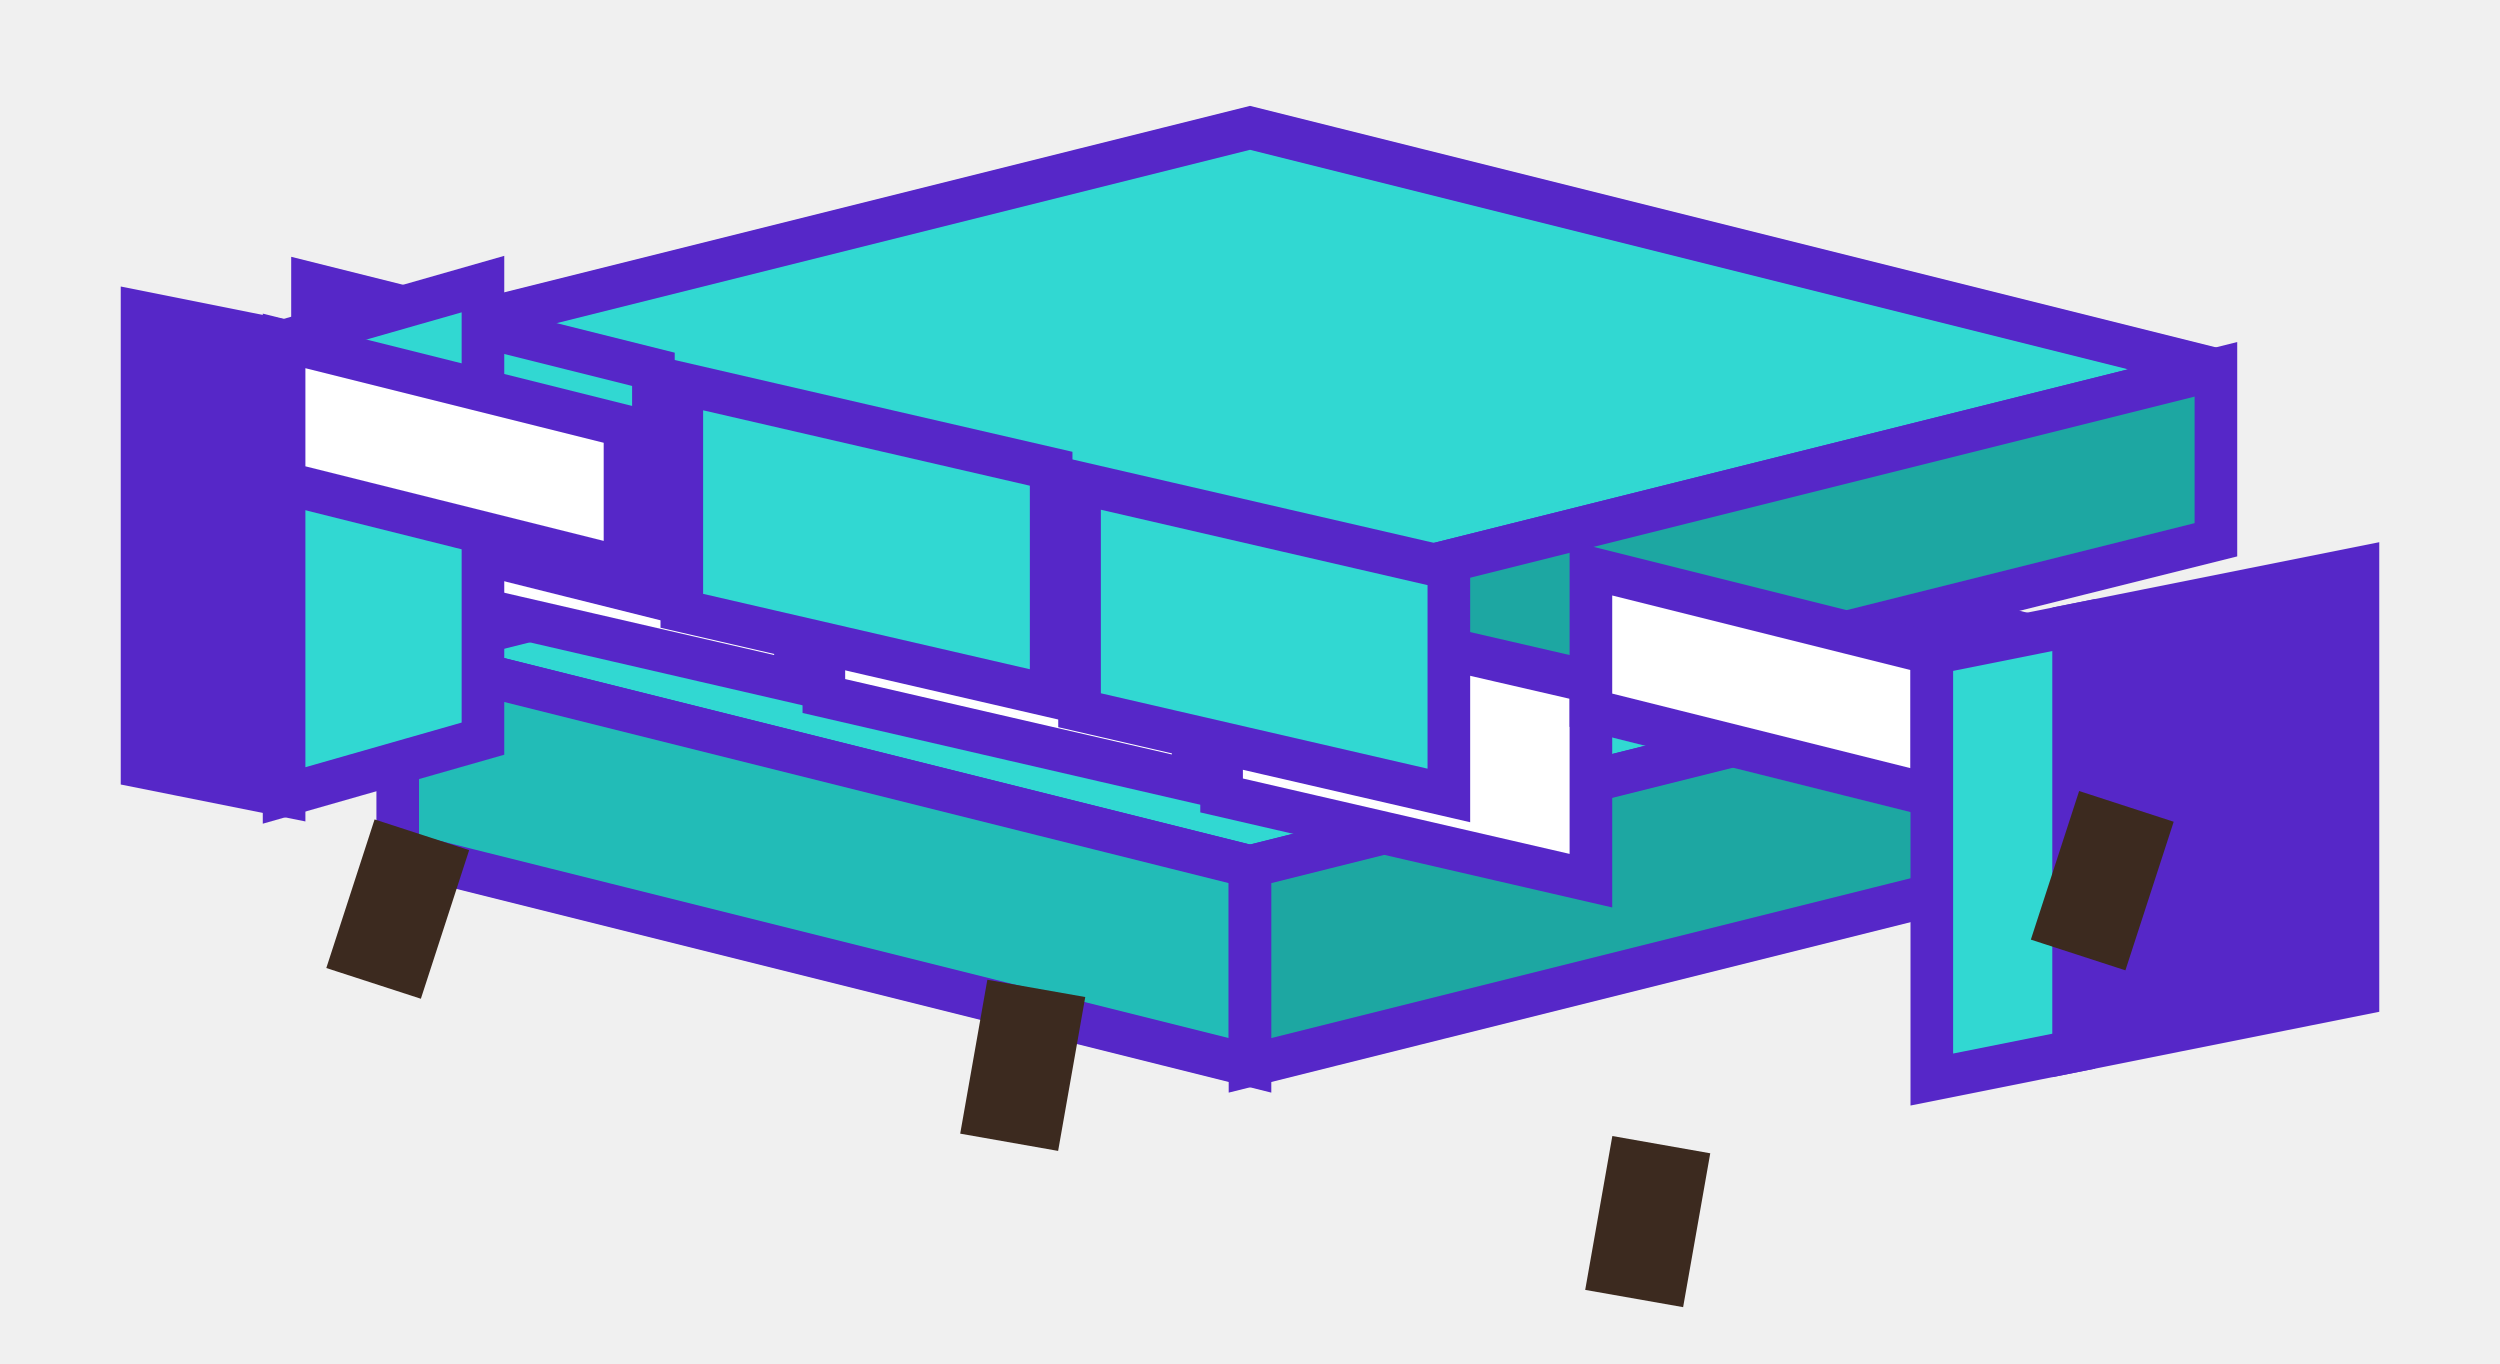
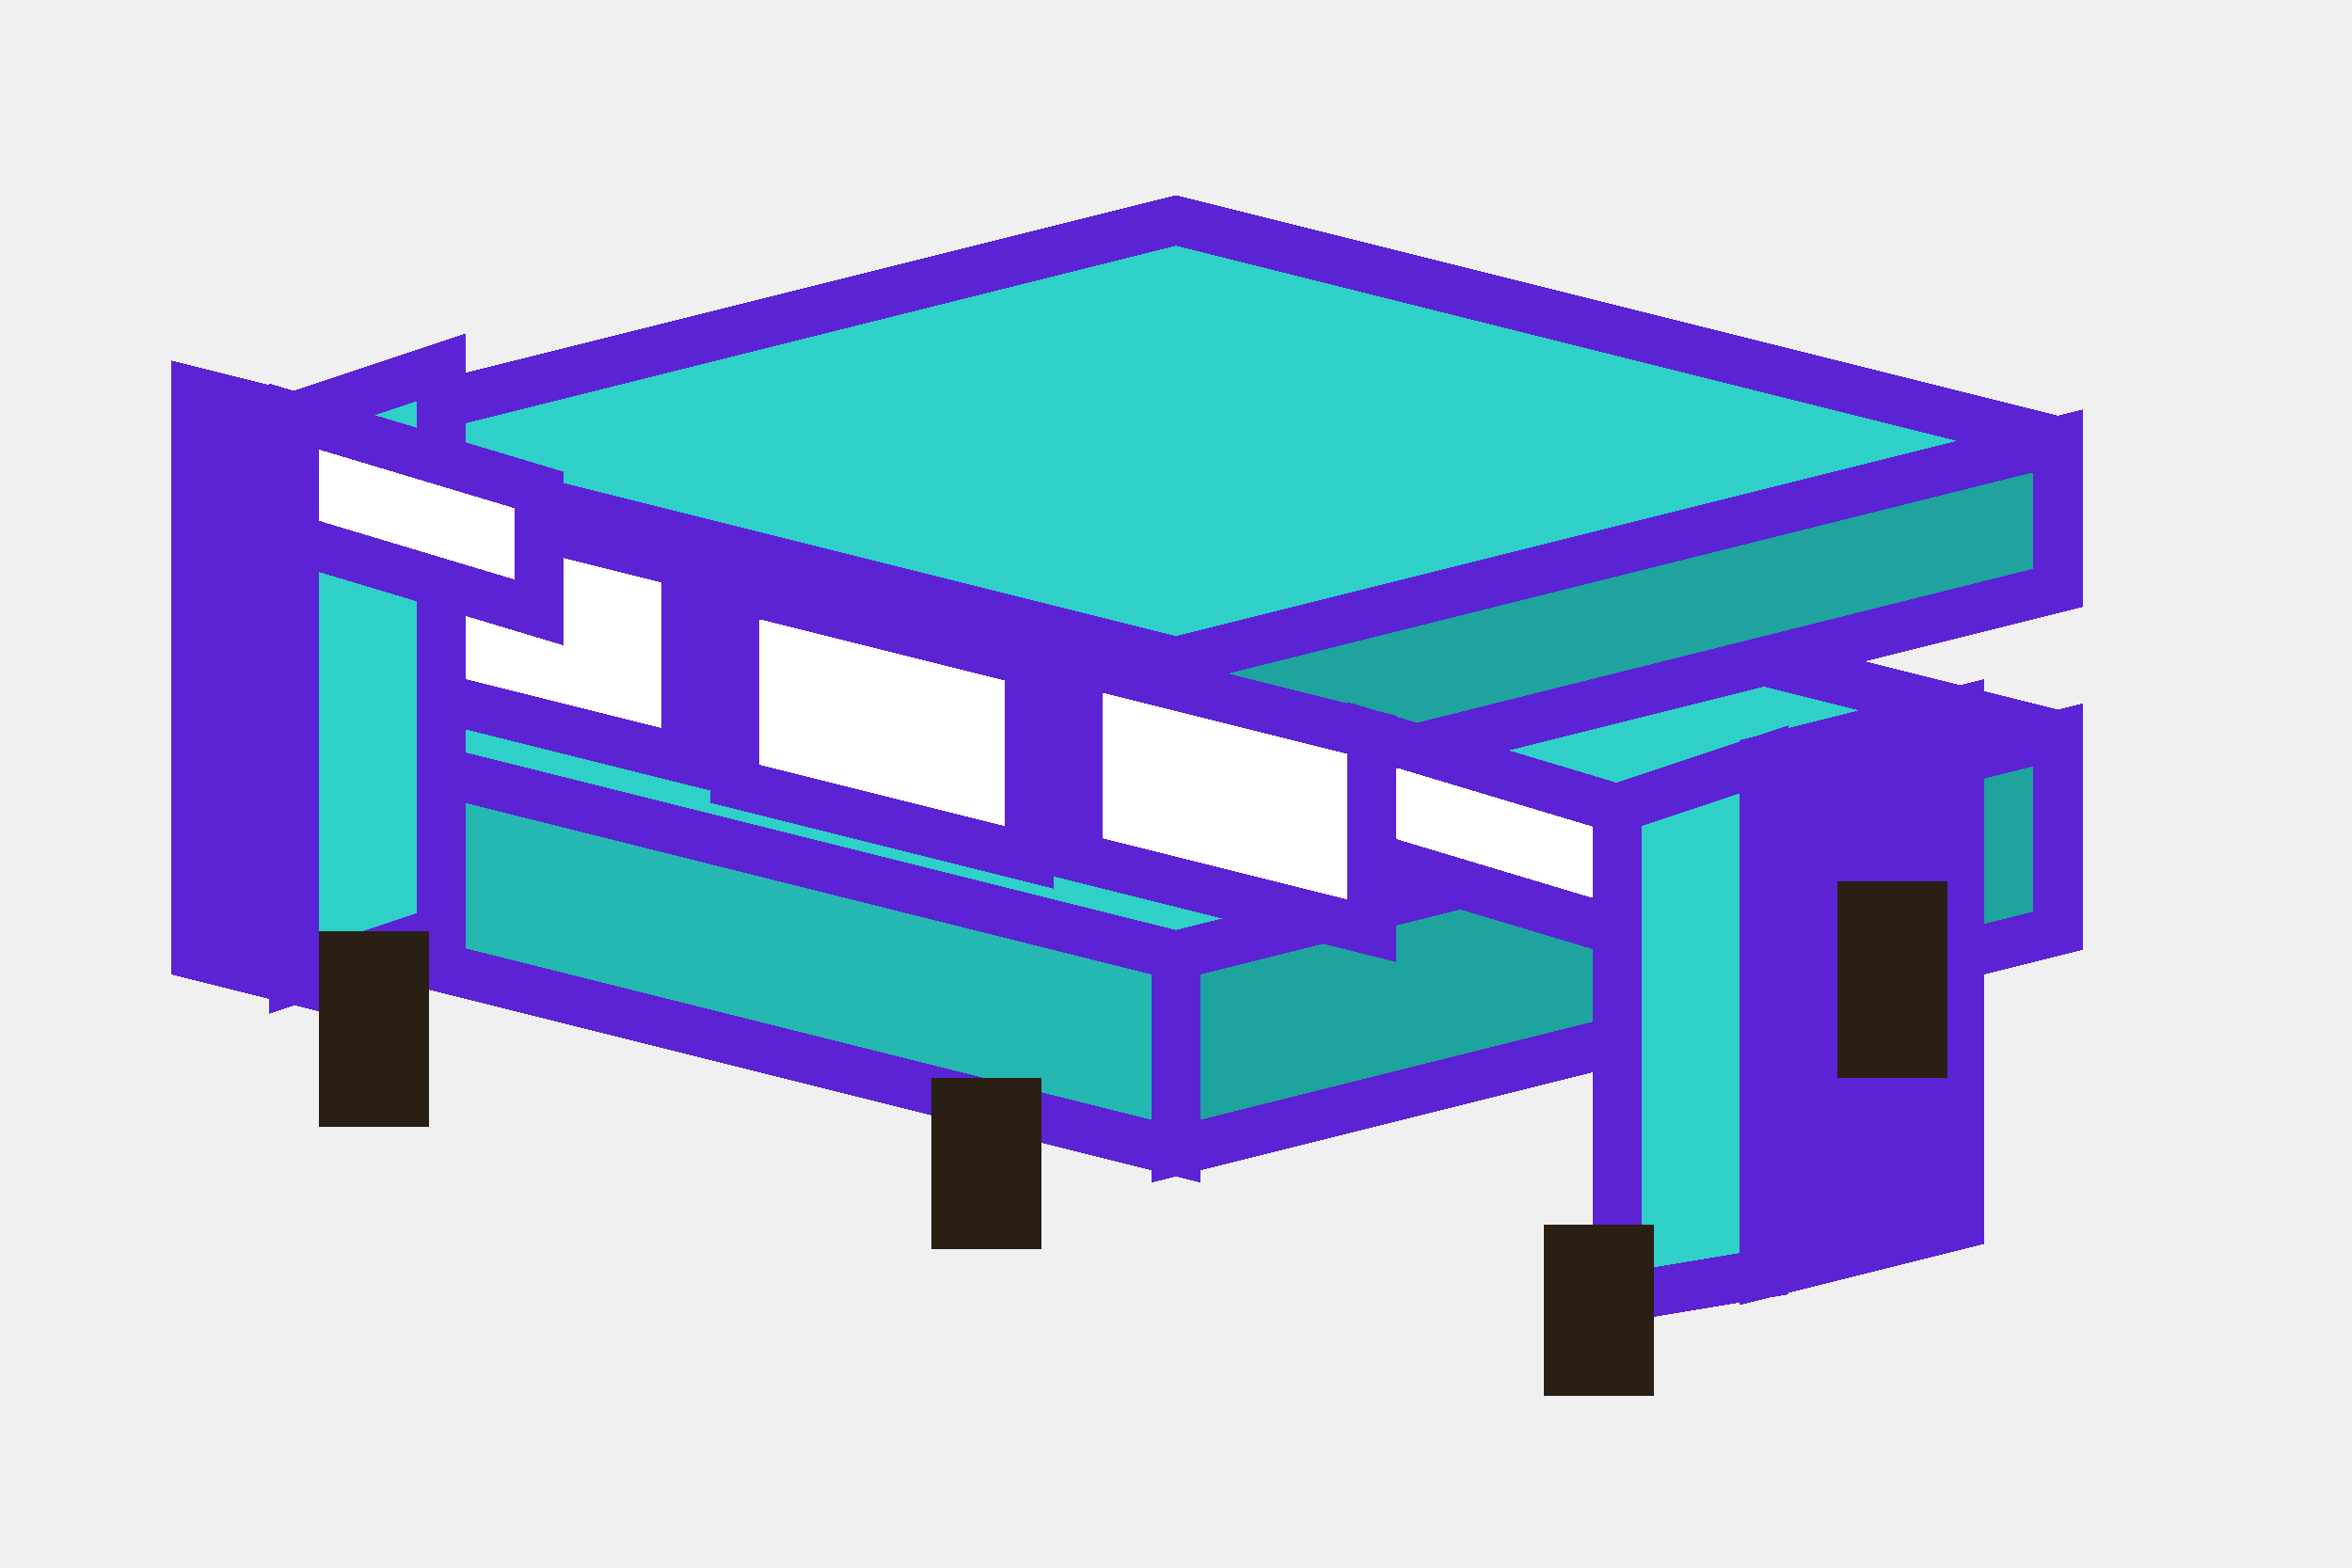
- <svg xmlns="http://www.w3.org/2000/svg" viewBox="0 0 176 96">
-   <g stroke="#5627c8" stroke-width="3" stroke-linejoin="miter" stroke-linecap="square">
-     <polygon points="28,46 88,61 148,46 88,31" fill="#31d8d2" />
-     <polygon points="28,46 28,60 88,75 88,61" fill="#22bcb7" />
-     <polygon points="88,61 88,75 148,60 148,46" fill="#1da7a2" />
-     <polygon points="20,26 88,43 156,26 88,9" fill="#31d8d2" />
-     <polygon points="20,26 20,38 88,55 88,43" fill="#22bcb7" />
-     <polygon points="88,43 88,55 156,38 156,26" fill="#1da7a2" />
-     <polygon points="30,28 56,34 56,48 30,42" fill="#ffffff" />
-     <polygon points="58,35 84,41 84,55 58,49" fill="#ffffff" />
-     <polygon points="86,42 112,48 112,62 86,56" fill="#ffffff" />
-     <polygon points="22,20 46,26 46,42 22,36" fill="#31d8d2" />
-     <polygon points="48,27 74,33 74,49 48,43" fill="#31d8d2" />
-     <polygon points="76,34 102,40 102,56 76,50" fill="#31d8d2" />
-     <polygon points="10,22 20,24 20,56 10,54" fill="#5627c8" />
-     <polygon points="20,24 34,20 34,52 20,56" fill="#31d8d2" />
-     <polygon points="20,24 44,30 44,40 20,34" fill="#ffffff" />
-     <polygon points="112,40 136,46 136,56 112,50" fill="#ffffff" />
-     <polygon points="136,46 146,44 146,74 136,76" fill="#31d8d2" />
-     <polygon points="146,44 166,40 166,70 146,74" fill="#5627c8" />
-     <rect x="26" y="60" width="4" height="8" fill="#3c2a1f" stroke="#3c2a1f" transform="rotate(18 28 64)" />
-     <rect x="70" y="71" width="4" height="8" fill="#3c2a1f" stroke="#3c2a1f" transform="rotate(10 72 75)" />
-     <rect x="114" y="82" width="4" height="8" fill="#3c2a1f" stroke="#3c2a1f" transform="rotate(10 116 86)" />
-     <rect x="146" y="58" width="4" height="8" fill="#3c2a1f" stroke="#3c2a1f" transform="rotate(18 148 62)" />
+ <svg xmlns="http://www.w3.org/2000/svg" viewBox="0 0 96 64">
+   <g fill="none" stroke="#5b23d4" stroke-width="2" stroke-linejoin="miter" shape-rendering="crispEdges">
+     <polygon points="12,30 48,39 84,30 48,21" fill="#2fd0c8" />
+     <polygon points="12,30 12,38 48,47 48,39" fill="#25b7b1" />
+     <polygon points="48,39 48,47 84,38 84,30" fill="#1ea39e" />
+     <polygon points="12,18 48,27 84,18 48,9" fill="#2fd0c8" />
+     <polygon points="12,18 12,24 48,33 48,27" fill="#25b7b1" />
+     <polygon points="48,27 48,33 84,24 84,18" fill="#1ea39e" />
+     <polygon points="16,20 28,23 28,31 16,28" fill="#ffffff" />
+     <polygon points="30,24 42,27 42,35 30,32" fill="#ffffff" />
+     <polygon points="44,27 56,30 56,38 44,35" fill="#ffffff" />
+     <polygon points="8,16 12,17 12,40 8,39" fill="#5b23d4" />
+     <polygon points="12,17 18,15 18,38 12,40" fill="#2fd0c8" />
+     <polygon points="12,17 22,20 22,25 12,22" fill="#ffffff" />
+     <polygon points="56,30 66,33 66,38 56,35" fill="#ffffff" />
+     <polygon points="66,33 72,31 72,52 66,53" fill="#2fd0c8" />
+     <polygon points="72,31 80,29 80,50 72,52" fill="#5b23d4" />
+     <rect x="14" y="39" width="2.5" height="6" fill="#2a1f14" stroke="#2a1f14" />
+     <rect x="39" y="45" width="2.5" height="5" fill="#2a1f14" stroke="#2a1f14" />
+     <rect x="64" y="51" width="2.5" height="5" fill="#2a1f14" stroke="#2a1f14" />
+     <rect x="76" y="37" width="2.5" height="6" fill="#2a1f14" stroke="#2a1f14" />
  </g>
</svg>
